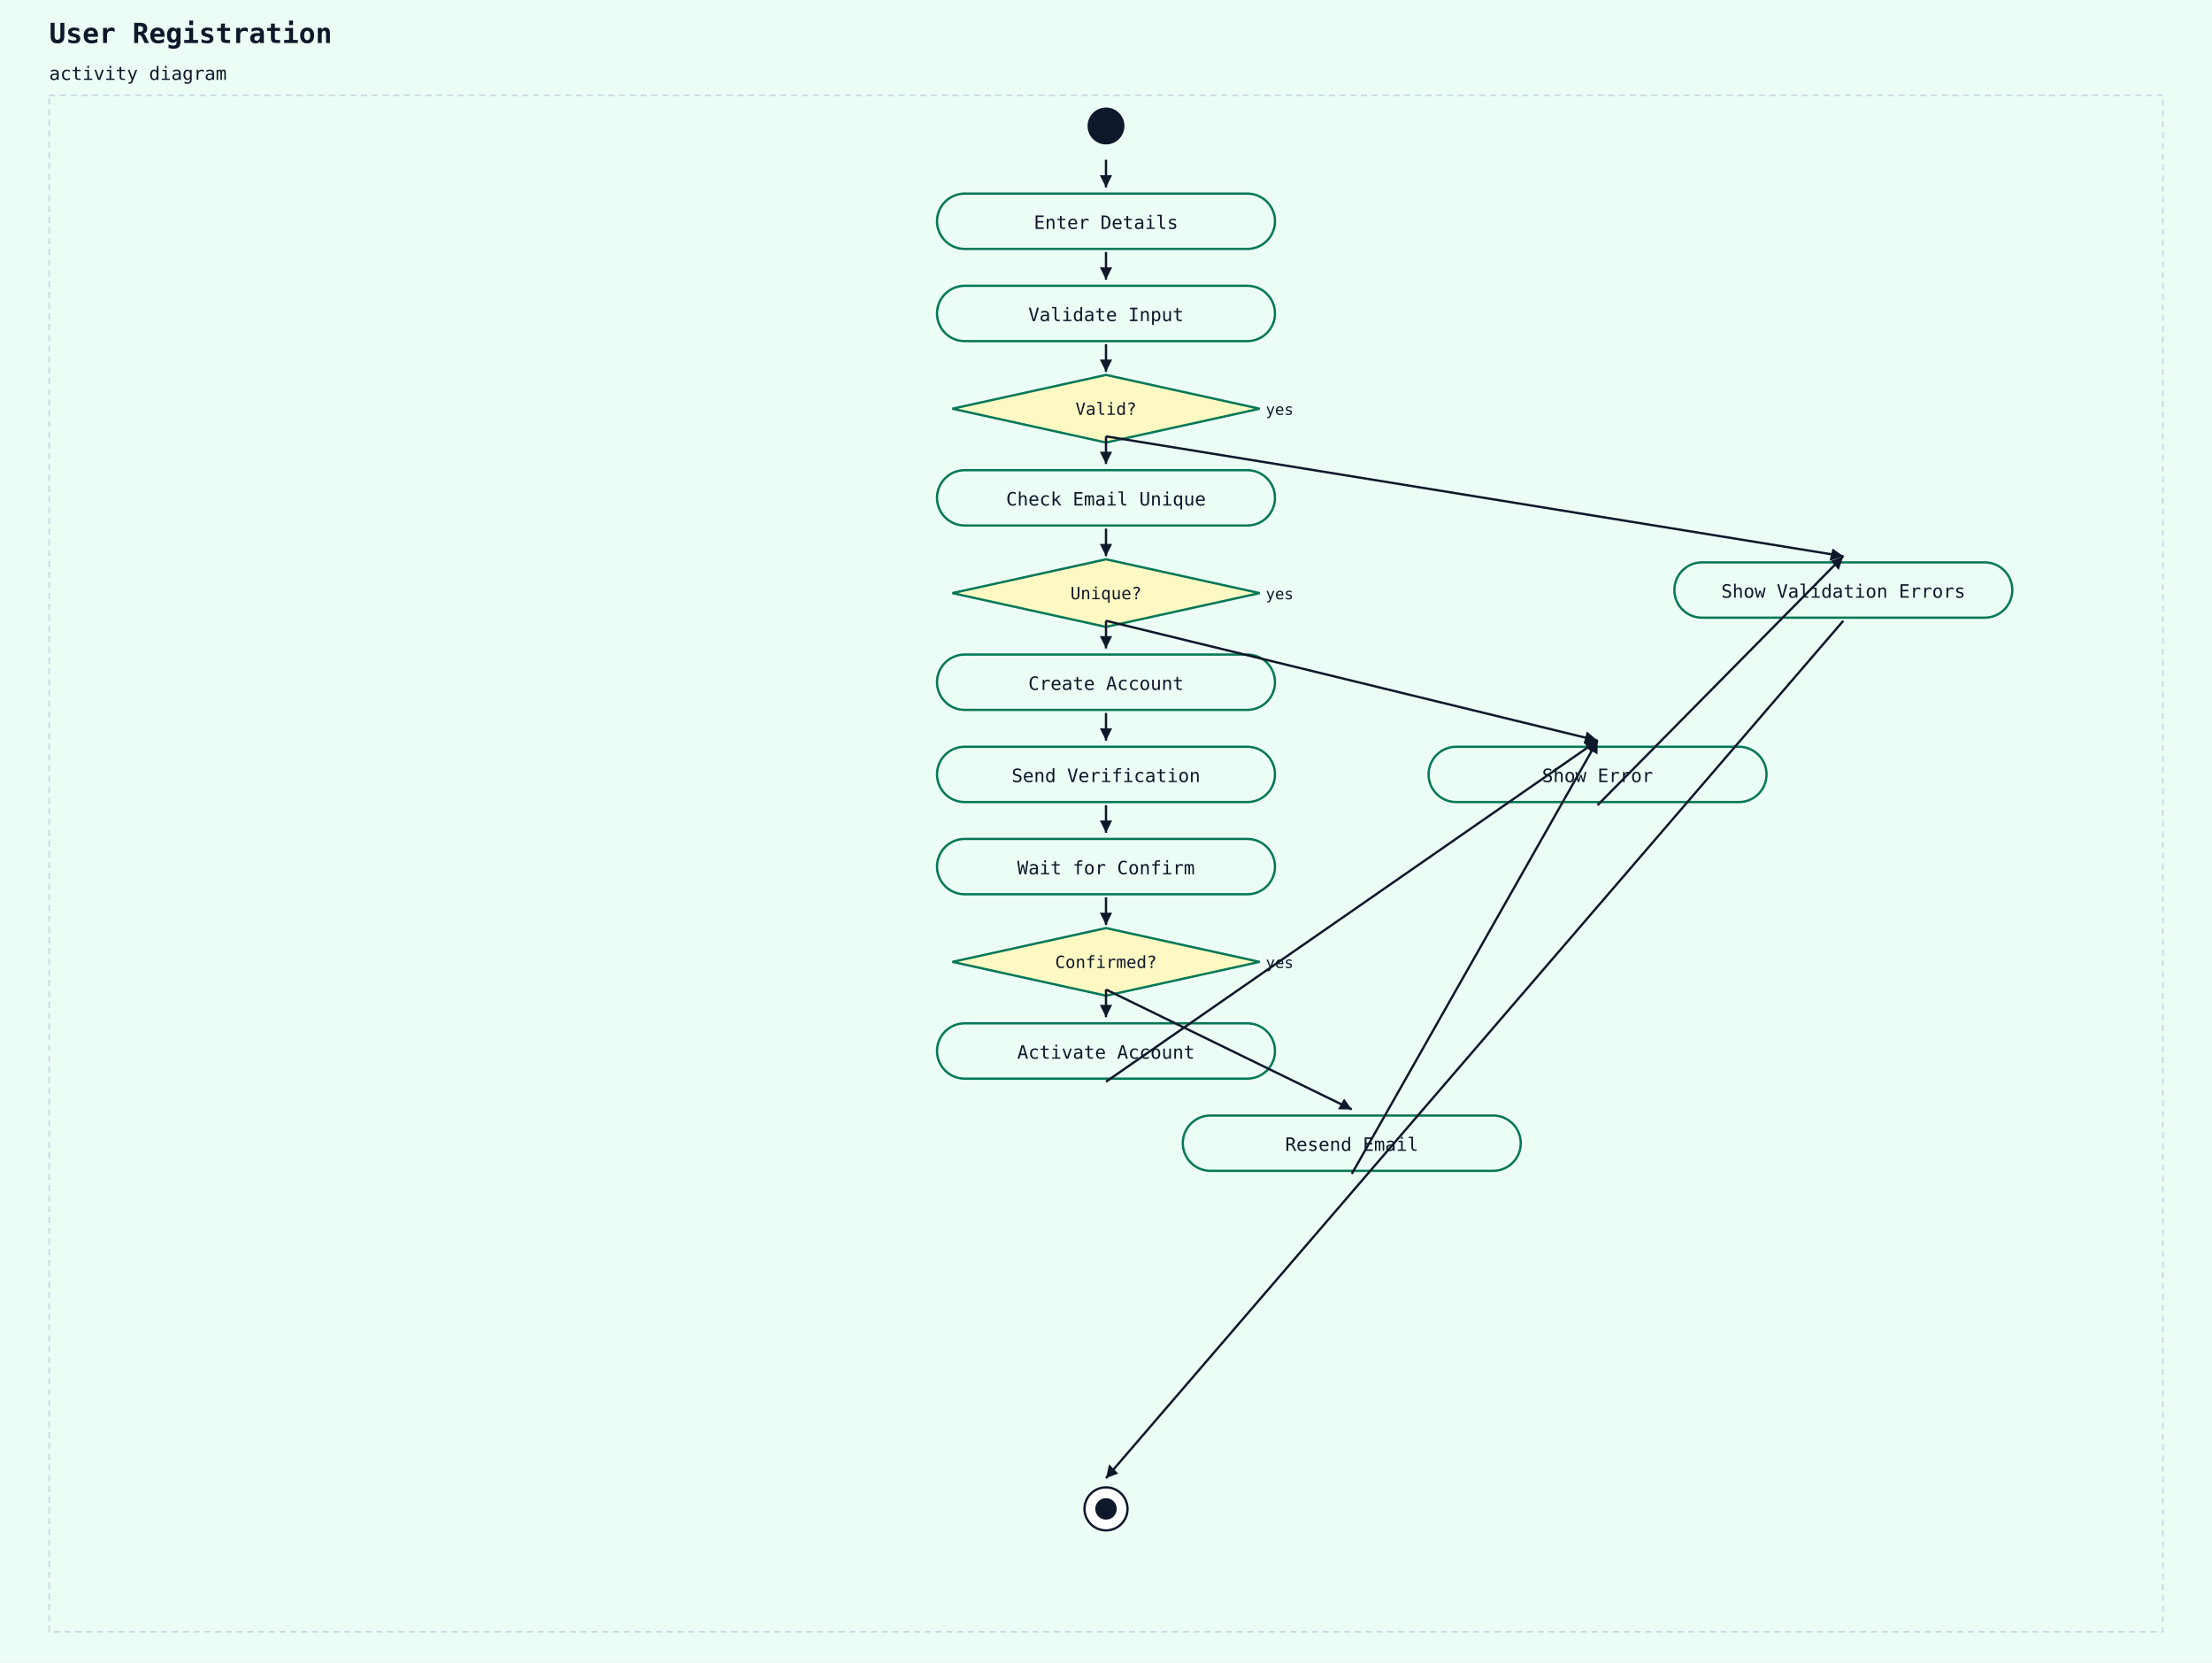
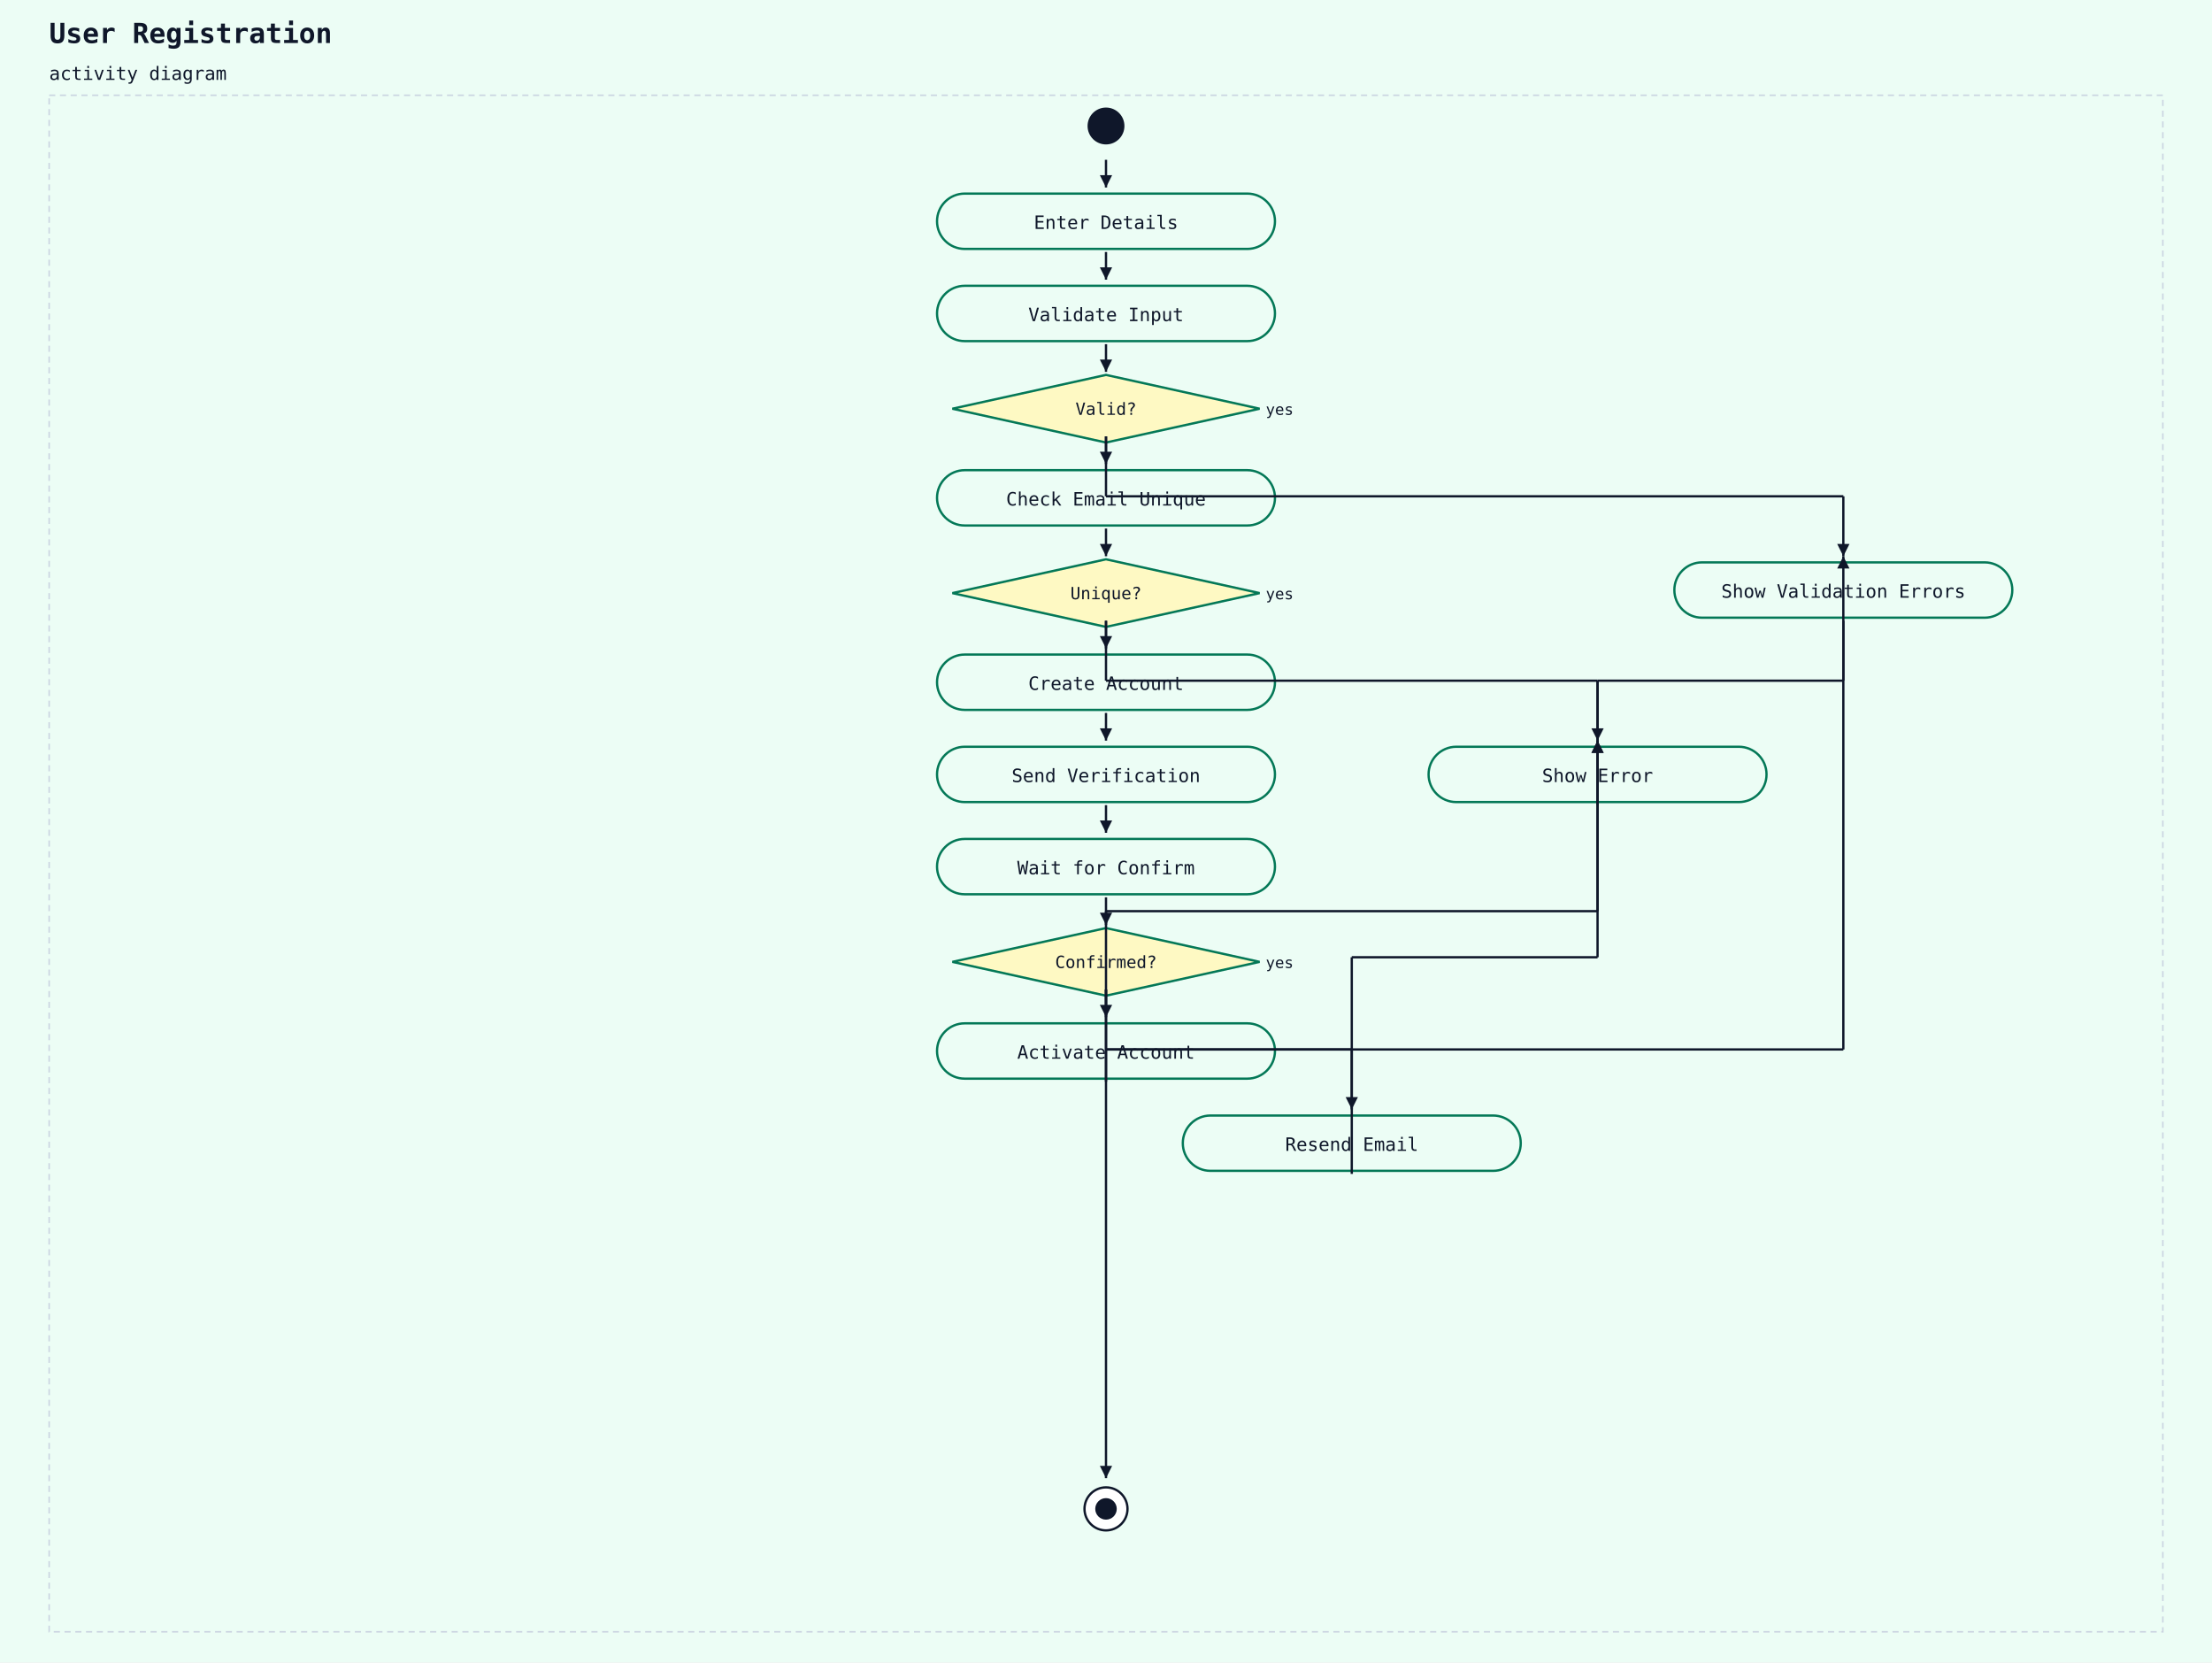
<svg xmlns="http://www.w3.org/2000/svg" width="1440" height="1082" viewBox="0 0 1440 1082">
  <rect width="100%" height="100%" fill="#ecfdf5" />
  <text x="32" y="28" font-family="monospace" font-size="18" font-weight="600" fill="#0f172a">User Registration</text>
  <text x="32" y="52" font-family="monospace" font-size="12" fill="#0f172a">activity diagram</text>
  <rect x="32" y="62" width="1376" height="1000" fill="#ecfdf5" stroke="#cbd5e1" stroke-width="1" stroke-dasharray="4 3" />
  <circle cx="720" cy="82" r="12" fill="#0f172a" />
  <rect x="610" y="126" width="220" height="36" rx="18" ry="18" fill="#ecfdf5" stroke="#047857" stroke-width="1.5" />
  <text x="720" y="149" text-anchor="middle" font-family="monospace" font-size="12" fill="#0f172a">Enter Details</text>
  <line x1="720" y1="104" x2="720" y2="122" stroke="#0f172a" stroke-width="1.5" />
  <polygon points="720,122 716,114 724,114" fill="#0f172a" />
  <rect x="610" y="186" width="220" height="36" rx="18" ry="18" fill="#ecfdf5" stroke="#047857" stroke-width="1.5" />
  <text x="720" y="209" text-anchor="middle" font-family="monospace" font-size="12" fill="#0f172a">Validate Input</text>
  <line x1="720" y1="164" x2="720" y2="182" stroke="#0f172a" stroke-width="1.5" />
  <polygon points="720,182 716,174 724,174" fill="#0f172a" />
  <polygon points="720,244 820,266 720,288 620,266" fill="#fef9c3" stroke="#047857" stroke-width="1.5" />
  <text x="720" y="270" text-anchor="middle" font-family="monospace" font-size="11" fill="#0f172a">Valid?</text>
  <text x="824" y="270" text-anchor="start" font-family="monospace" font-size="10" fill="#0f172a">yes</text>
  <line x1="720" y1="224" x2="720" y2="242" stroke="#0f172a" stroke-width="1.5" />
  <polygon points="720,242 716,234 724,234" fill="#0f172a" />
  <rect x="610" y="306" width="220" height="36" rx="18" ry="18" fill="#ecfdf5" stroke="#047857" stroke-width="1.5" />
  <text x="720" y="329" text-anchor="middle" font-family="monospace" font-size="12" fill="#0f172a">Check Email Unique</text>
  <line x1="720" y1="284" x2="720" y2="302" stroke="#0f172a" stroke-width="1.5" />
  <polygon points="720,302 716,294 724,294" fill="#0f172a" />
  <polygon points="720,364 820,386 720,408 620,386" fill="#fef9c3" stroke="#047857" stroke-width="1.5" />
  <text x="720" y="390" text-anchor="middle" font-family="monospace" font-size="11" fill="#0f172a">Unique?</text>
  <text x="824" y="390" text-anchor="start" font-family="monospace" font-size="10" fill="#0f172a">yes</text>
  <line x1="720" y1="344" x2="720" y2="362" stroke="#0f172a" stroke-width="1.5" />
  <polygon points="720,362 716,354 724,354" fill="#0f172a" />
  <rect x="610" y="426" width="220" height="36" rx="18" ry="18" fill="#ecfdf5" stroke="#047857" stroke-width="1.5" />
  <text x="720" y="449" text-anchor="middle" font-family="monospace" font-size="12" fill="#0f172a">Create Account</text>
  <line x1="720" y1="404" x2="720" y2="422" stroke="#0f172a" stroke-width="1.5" />
  <polygon points="720,422 716,414 724,414" fill="#0f172a" />
  <rect x="610" y="486" width="220" height="36" rx="18" ry="18" fill="#ecfdf5" stroke="#047857" stroke-width="1.5" />
  <text x="720" y="509" text-anchor="middle" font-family="monospace" font-size="12" fill="#0f172a">Send Verification</text>
  <line x1="720" y1="464" x2="720" y2="482" stroke="#0f172a" stroke-width="1.5" />
  <polygon points="720,482 716,474 724,474" fill="#0f172a" />
  <rect x="610" y="546" width="220" height="36" rx="18" ry="18" fill="#ecfdf5" stroke="#047857" stroke-width="1.5" />
  <text x="720" y="569" text-anchor="middle" font-family="monospace" font-size="12" fill="#0f172a">Wait for Confirm</text>
  <line x1="720" y1="524" x2="720" y2="542" stroke="#0f172a" stroke-width="1.5" />
  <polygon points="720,542 716,534 724,534" fill="#0f172a" />
  <polygon points="720,604 820,626 720,648 620,626" fill="#fef9c3" stroke="#047857" stroke-width="1.5" />
  <text x="720" y="630" text-anchor="middle" font-family="monospace" font-size="11" fill="#0f172a">Confirmed?</text>
  <text x="824" y="630" text-anchor="start" font-family="monospace" font-size="10" fill="#0f172a">yes</text>
  <line x1="720" y1="584" x2="720" y2="602" stroke="#0f172a" stroke-width="1.5" />
  <polygon points="720,602 716,594 724,594" fill="#0f172a" />
  <rect x="610" y="666" width="220" height="36" rx="18" ry="18" fill="#ecfdf5" stroke="#047857" stroke-width="1.5" />
  <text x="720" y="689" text-anchor="middle" font-family="monospace" font-size="12" fill="#0f172a">Activate Account</text>
  <line x1="720" y1="644" x2="720" y2="662" stroke="#0f172a" stroke-width="1.5" />
  <polygon points="720,662 716,654 724,654" fill="#0f172a" />
  <rect x="770" y="726" width="220" height="36" rx="18" ry="18" fill="#ecfdf5" stroke="#047857" stroke-width="1.5" />
  <text x="880" y="749" text-anchor="middle" font-family="monospace" font-size="12" fill="#0f172a">Resend Email</text>
-   <line x1="720" y1="644" x2="880" y2="722" stroke="#0f172a" stroke-width="1.5" />
-   <polygon points="880,722 871,722 875,715" fill="#0f172a" />
+   <line x1="720" y1="644" x2="720" y2="683" stroke="#0f172a" stroke-width="1.5" />
+   <line x1="720" y1="683" x2="880" y2="683" stroke="#0f172a" stroke-width="1.5" />
+   <line x1="880" y1="683" x2="880" y2="722" stroke="#0f172a" stroke-width="1.5" />
+   <polygon points="880,722 876,714 884,714" fill="#0f172a" />
  <rect x="930" y="486" width="220" height="36" rx="18" ry="18" fill="#ecfdf5" stroke="#047857" stroke-width="1.5" />
  <text x="1040" y="509" text-anchor="middle" font-family="monospace" font-size="12" fill="#0f172a">Show Error</text>
-   <line x1="720" y1="704" x2="1040" y2="482" stroke="#0f172a" stroke-width="1.5" />
-   <polygon points="1040,482 1036,490 1031,483" fill="#0f172a" />
-   <line x1="880" y1="764" x2="1040" y2="482" stroke="#0f172a" stroke-width="1.5" />
-   <polygon points="1040,482 1040,491 1033,487" fill="#0f172a" />
-   <line x1="720" y1="404" x2="1040" y2="482" stroke="#0f172a" stroke-width="1.5" />
-   <polygon points="1040,482 1031,484 1033,476" fill="#0f172a" />
+   <line x1="720" y1="704" x2="720" y2="593" stroke="#0f172a" stroke-width="1.5" />
+   <line x1="720" y1="593" x2="1040" y2="593" stroke="#0f172a" stroke-width="1.5" />
+   <line x1="1040" y1="593" x2="1040" y2="482" stroke="#0f172a" stroke-width="1.5" />
+   <polygon points="1040,482 1036,490 1044,490" fill="#0f172a" />
+   <line x1="880" y1="764" x2="880" y2="623" stroke="#0f172a" stroke-width="1.5" />
+   <line x1="880" y1="623" x2="1040" y2="623" stroke="#0f172a" stroke-width="1.5" />
+   <line x1="1040" y1="623" x2="1040" y2="482" stroke="#0f172a" stroke-width="1.5" />
+   <polygon points="1040,482 1036,490 1044,490" fill="#0f172a" />
+   <line x1="720" y1="404" x2="720" y2="443" stroke="#0f172a" stroke-width="1.5" />
+   <line x1="720" y1="443" x2="1040" y2="443" stroke="#0f172a" stroke-width="1.5" />
+   <line x1="1040" y1="443" x2="1040" y2="482" stroke="#0f172a" stroke-width="1.5" />
+   <polygon points="1040,482 1036,474 1044,474" fill="#0f172a" />
  <rect x="1090" y="366" width="220" height="36" rx="18" ry="18" fill="#ecfdf5" stroke="#047857" stroke-width="1.5" />
  <text x="1200" y="389" text-anchor="middle" font-family="monospace" font-size="12" fill="#0f172a">Show Validation Errors</text>
-   <line x1="1040" y1="524" x2="1200" y2="362" stroke="#0f172a" stroke-width="1.5" />
-   <polygon points="1200,362 1197,371 1192,365" fill="#0f172a" />
-   <line x1="720" y1="284" x2="1200" y2="362" stroke="#0f172a" stroke-width="1.5" />
-   <polygon points="1200,362 1191,365 1193,357" fill="#0f172a" />
+   <line x1="1040" y1="524" x2="1040" y2="443" stroke="#0f172a" stroke-width="1.5" />
+   <line x1="1040" y1="443" x2="1200" y2="443" stroke="#0f172a" stroke-width="1.5" />
+   <line x1="1200" y1="443" x2="1200" y2="362" stroke="#0f172a" stroke-width="1.5" />
+   <polygon points="1200,362 1196,370 1204,370" fill="#0f172a" />
+   <line x1="720" y1="284" x2="720" y2="323" stroke="#0f172a" stroke-width="1.5" />
+   <line x1="720" y1="323" x2="1200" y2="323" stroke="#0f172a" stroke-width="1.5" />
+   <line x1="1200" y1="323" x2="1200" y2="362" stroke="#0f172a" stroke-width="1.5" />
+   <polygon points="1200,362 1196,354 1204,354" fill="#0f172a" />
  <circle cx="720" cy="982" r="14" fill="white" stroke="#0f172a" stroke-width="1.5" />
  <circle cx="720" cy="982" r="7" fill="#0f172a" />
-   <line x1="1200" y1="404" x2="720" y2="962" stroke="#0f172a" stroke-width="1.5" />
-   <polygon points="720,962 722,953 728,959" fill="#0f172a" />
+   <line x1="1200" y1="404" x2="1200" y2="683" stroke="#0f172a" stroke-width="1.5" />
+   <line x1="1200" y1="683" x2="720" y2="683" stroke="#0f172a" stroke-width="1.5" />
+   <line x1="720" y1="683" x2="720" y2="962" stroke="#0f172a" stroke-width="1.5" />
+   <polygon points="720,962 716,954 724,954" fill="#0f172a" />
</svg>
